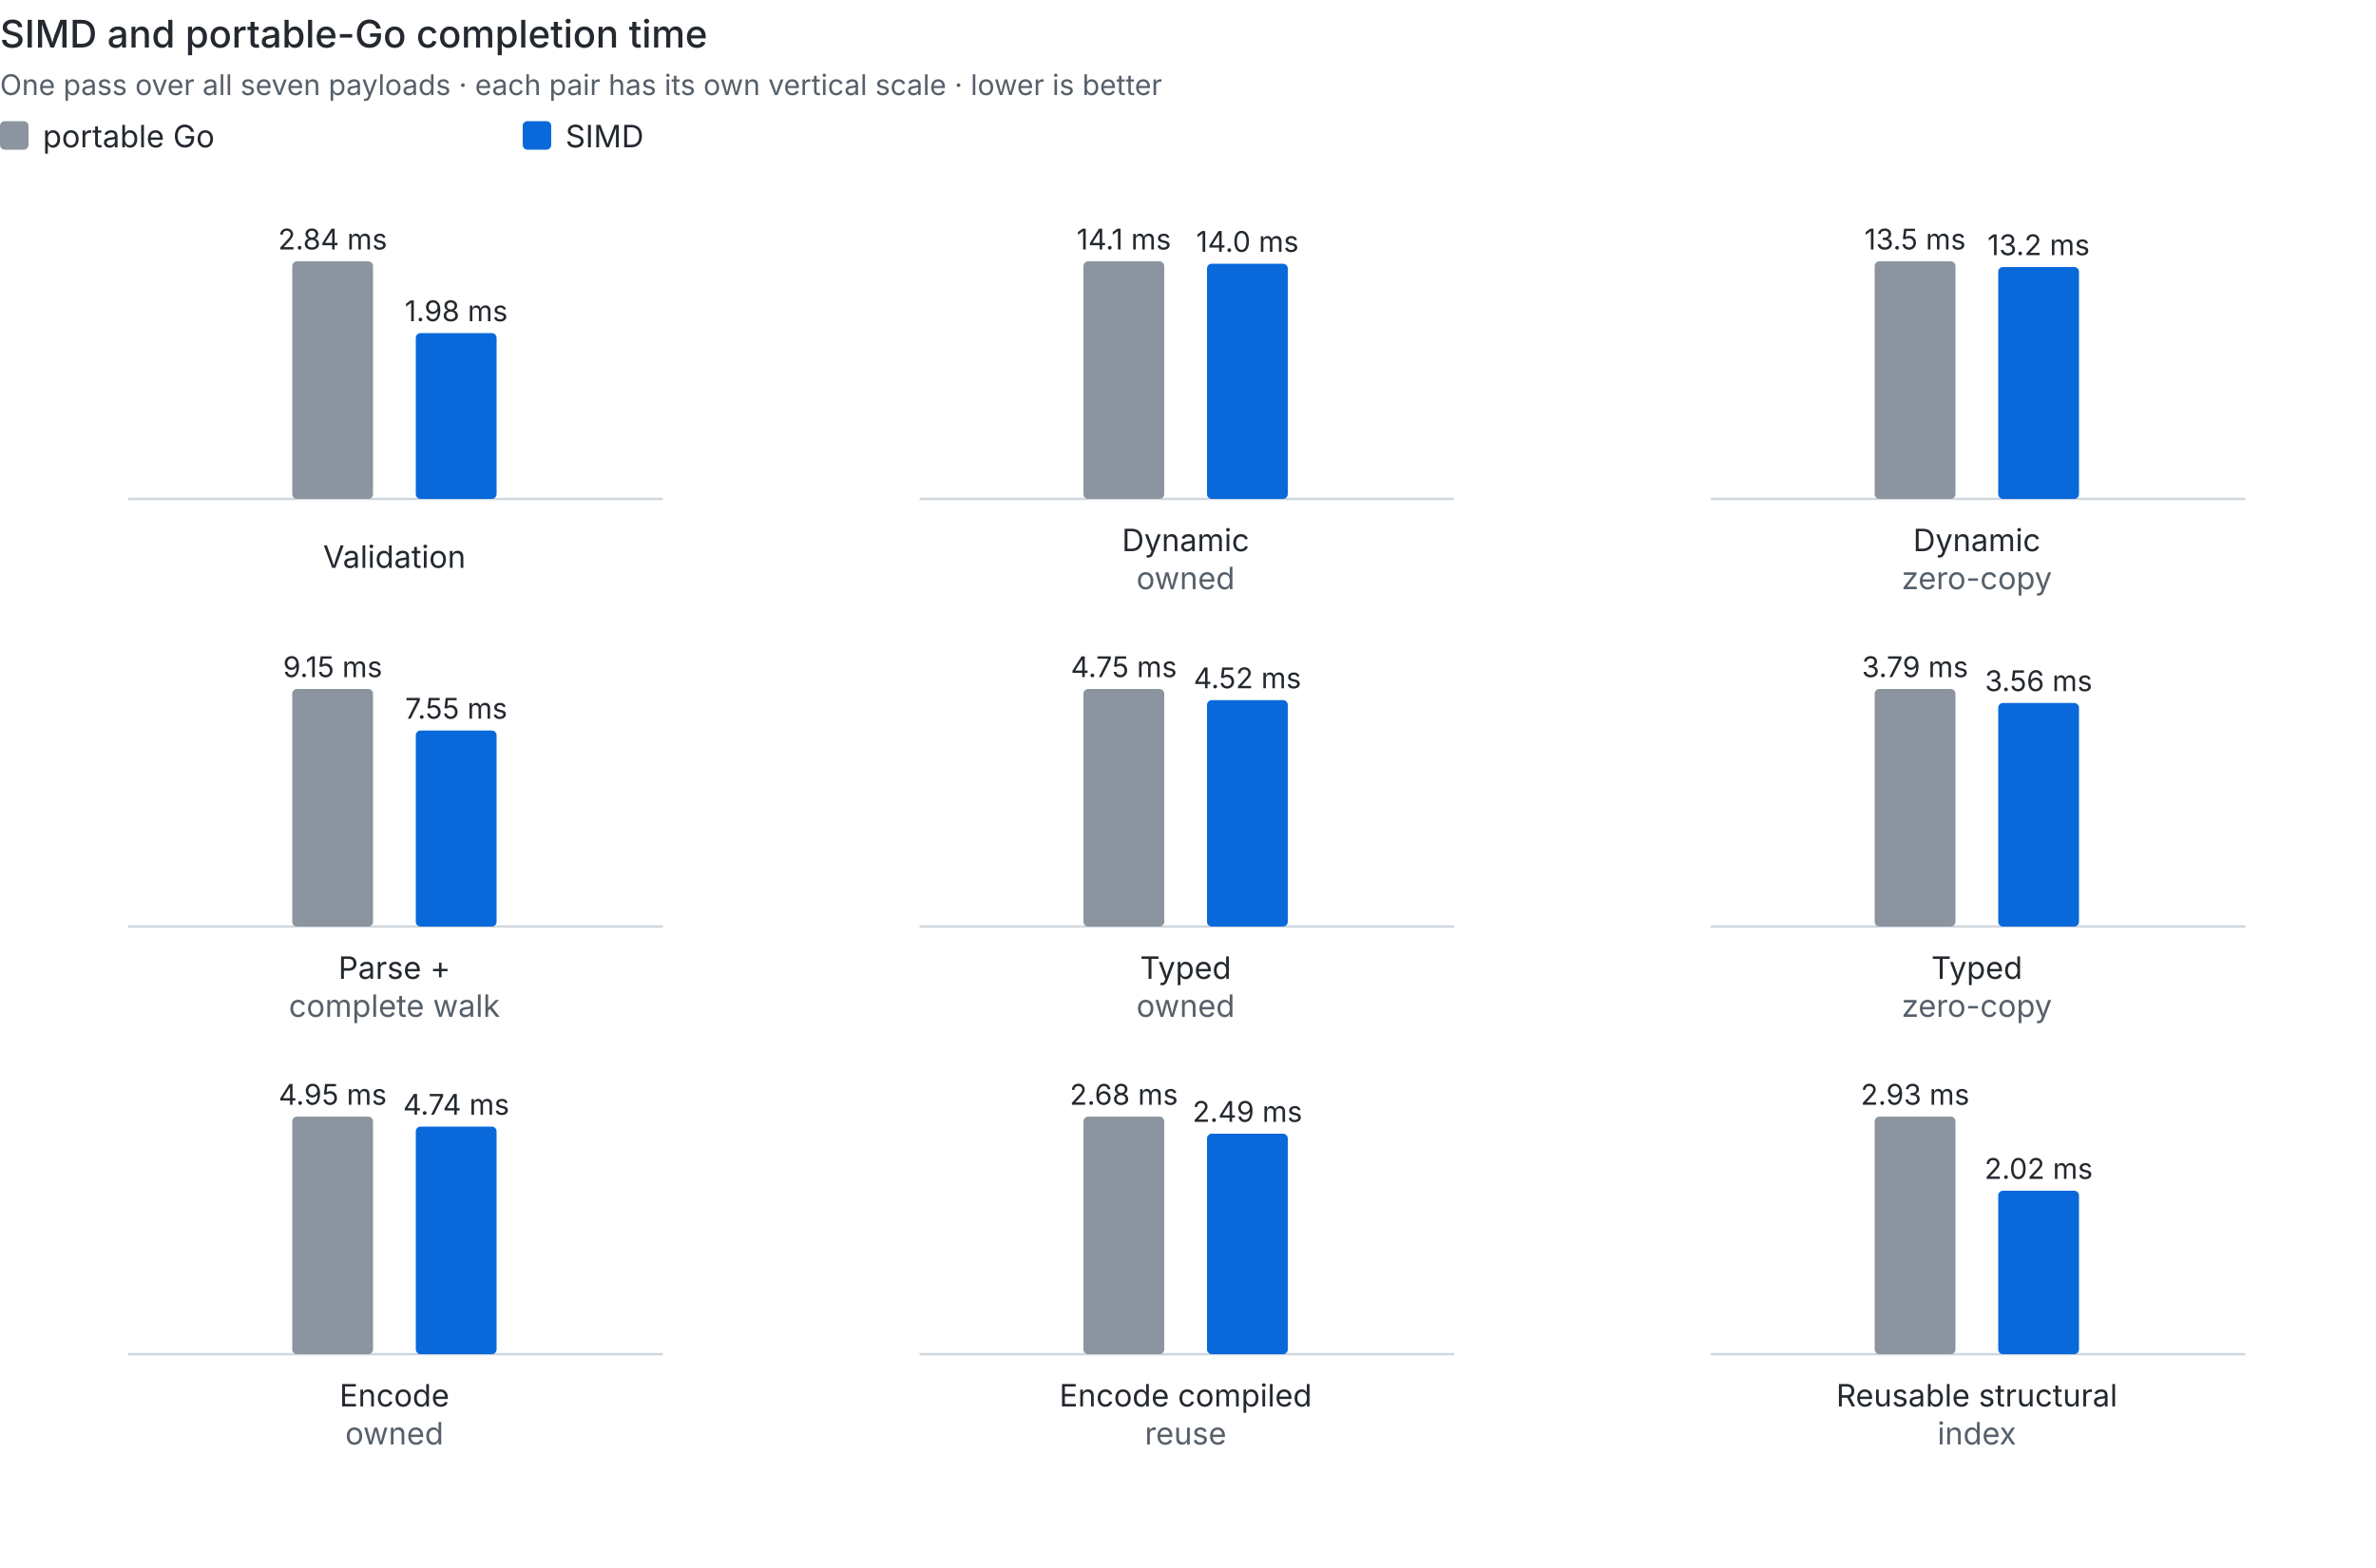
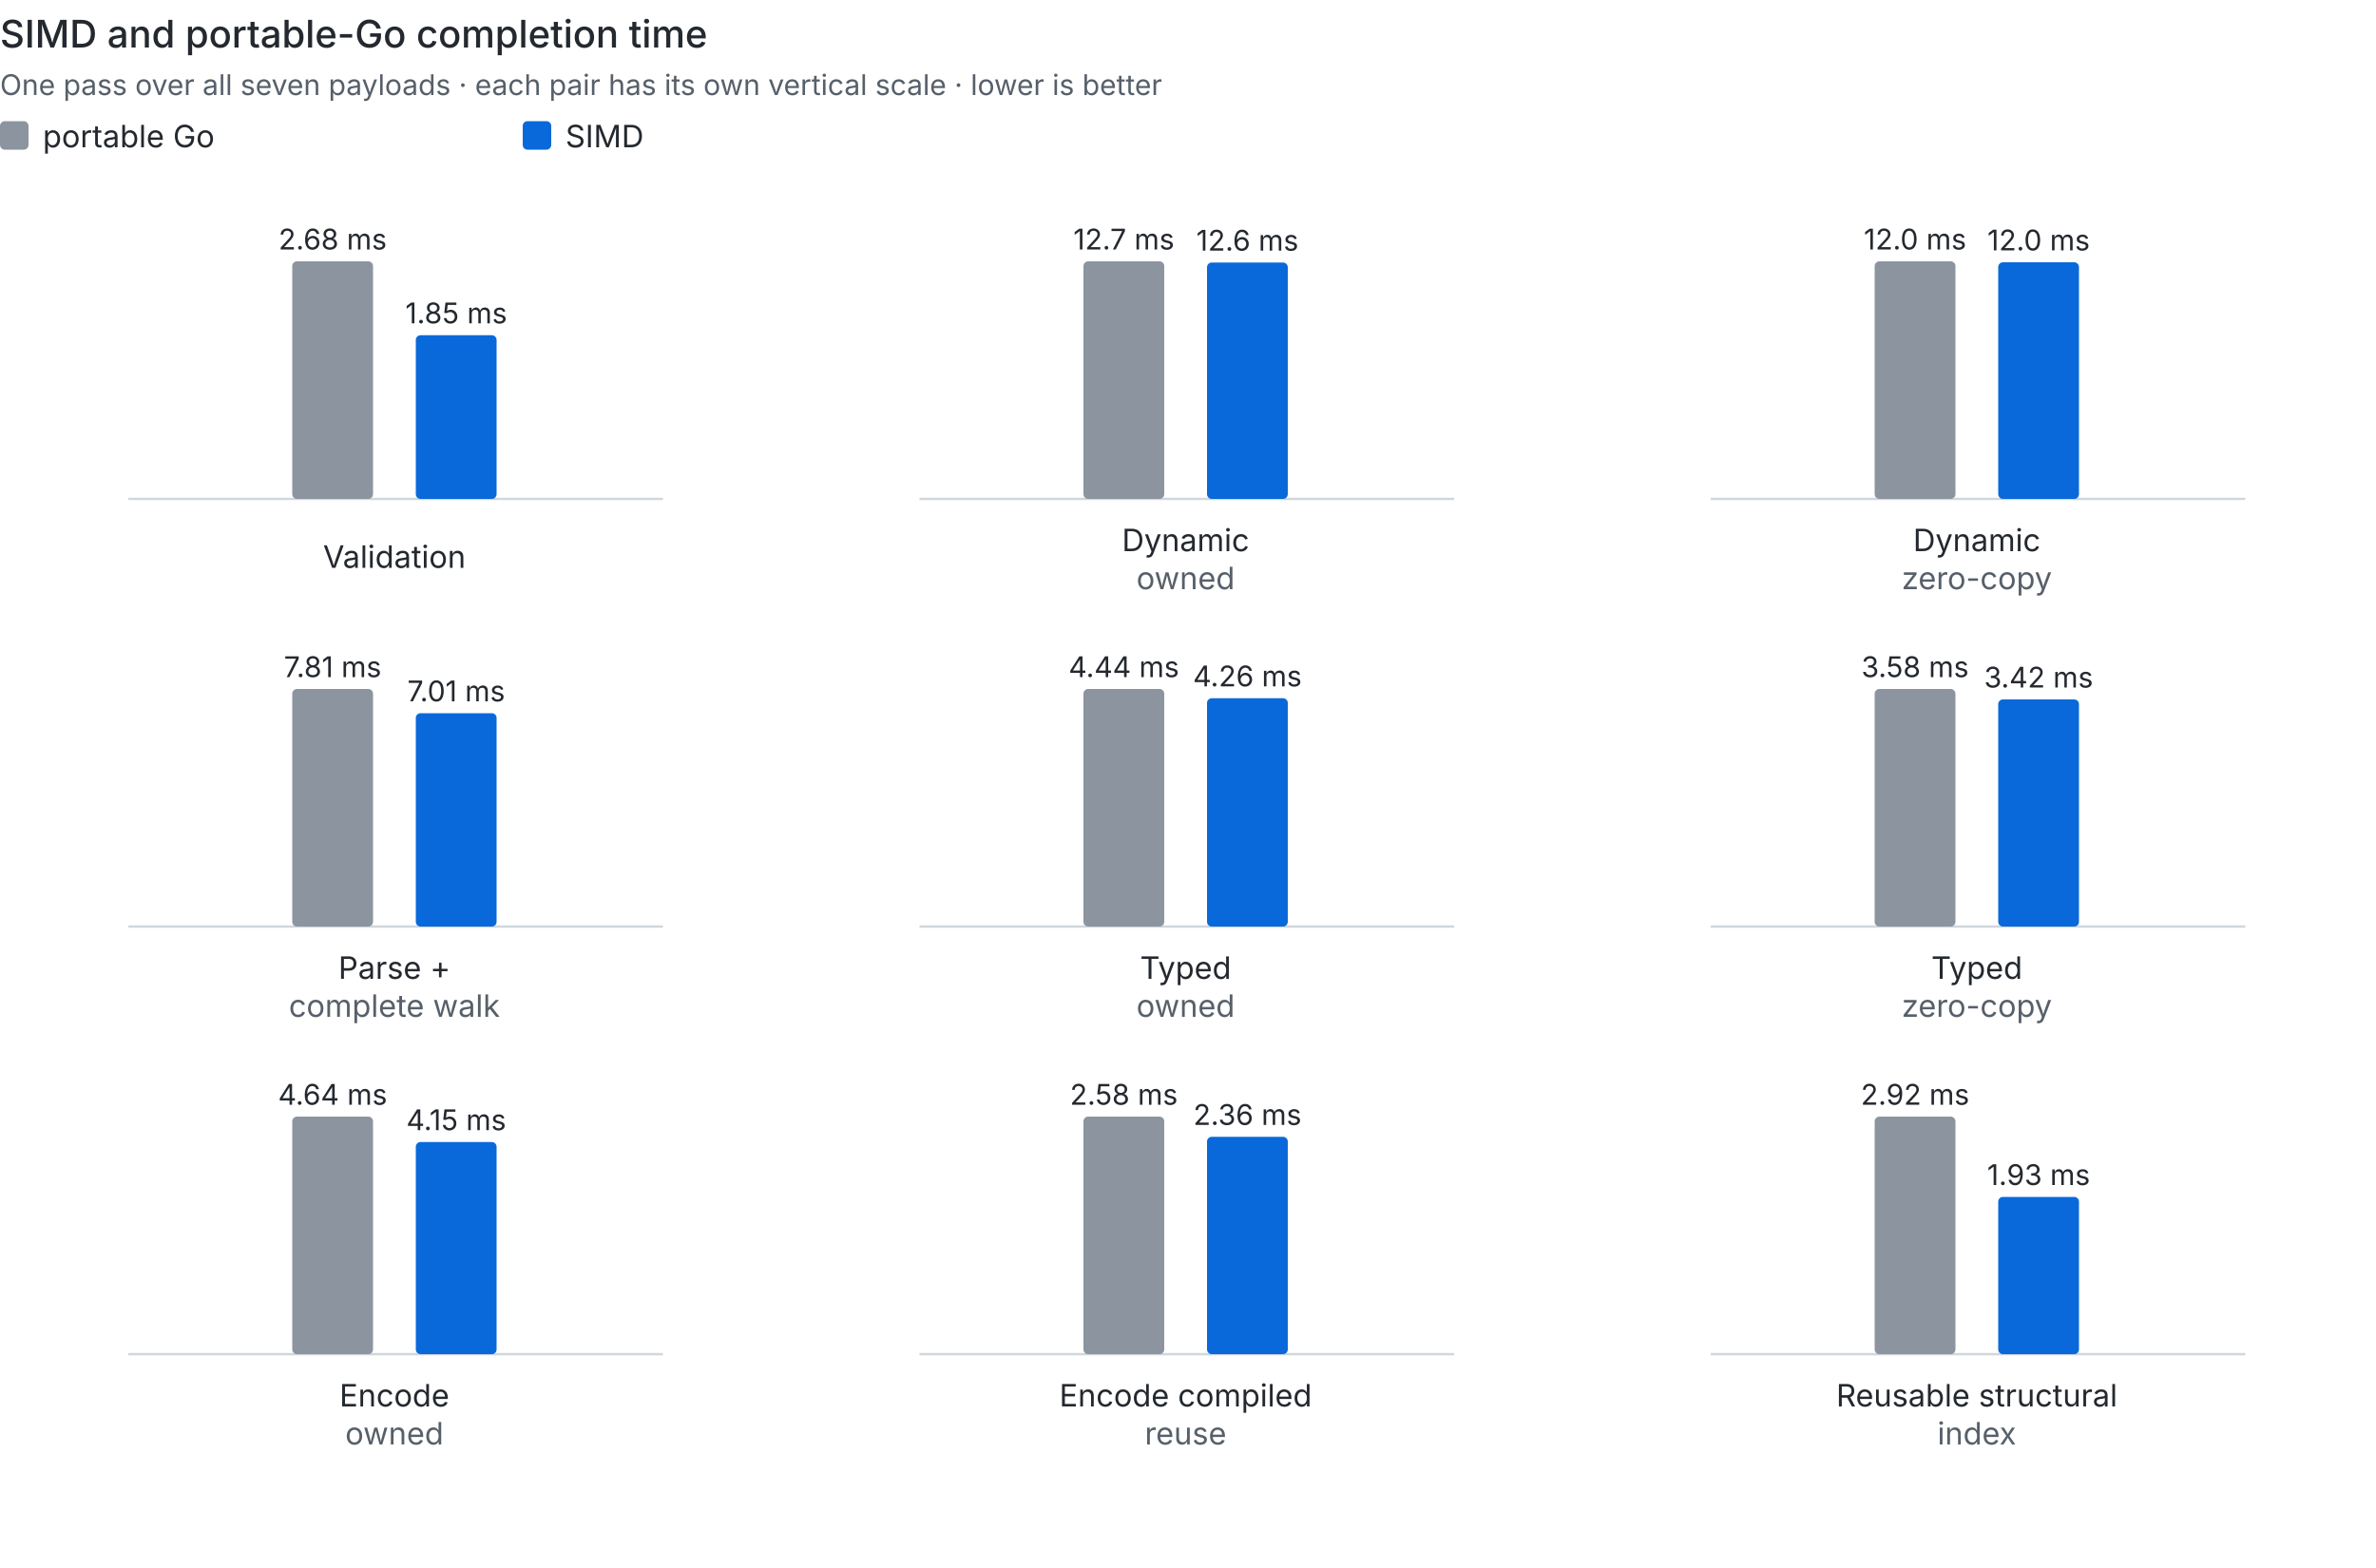
<svg xmlns="http://www.w3.org/2000/svg" width="1000" height="660" viewBox="0 0 1000 660" role="img" aria-labelledby="title desc">
  <style>
svg { color-scheme: light dark; }
text { fill:#24292f; font:13px -apple-system,BlinkMacSystemFont,"Segoe UI",sans-serif; }
.heading { font-size:16px; font-weight:500; } .note { font-size:12px; }
.muted { fill:#57606a; } .grid { stroke:#d0d7de; stroke-width:1; }
.baseline { stroke:#8c959f; stroke-width:2; }
.base { fill:#8c959f; } .s1 { fill:#0969da; } .s2 { fill:#8250df; } .s3 { fill:#1a7f37; }
.h1 { fill:#ddf4ff; } .h2 { fill:#b6e3ff; } .h3 { fill:#80ccff; } .h4 { fill:#54aeff; }
@media (prefers-color-scheme: dark) {
text { fill:#f0f6fc; } .muted { fill:#8c959f; } .grid { stroke:#30363d; } .baseline { stroke:#6e7681; }
.base { fill:#8c959f; } .s1 { fill:#58a6ff; } .s2 { fill:#bc8cff; } .s3 { fill:#3fb950; }
.h1 { fill:#102c44; } .h2 { fill:#123c5a; } .h3 { fill:#15557a; } .h4 { fill:#1f6feb; }
}
</style>
  <text class="heading" x="0" y="20">SIMD and portable-Go completion time</text>
  <text class="muted note" x="0" y="40">One pass over all seven payloads · each pair has its own vertical scale · lower is better</text>
  <rect class="base" x="0" y="51" width="12" height="12" rx="2" />
  <text x="18" y="62">portable Go</text>
  <rect class="s1" x="220" y="51" width="12" height="12" rx="2" />
  <text x="238" y="62">SIMD</text>
  <line class="grid" x1="54.0" y1="210.0" x2="279.0" y2="210.0" />
  <rect class="base" x="123.0" y="110.0" width="34" height="100.0" rx="2" />
-   <text class="note" x="140.0" y="105.0" text-anchor="middle">2.84 ms</text>
-   <rect class="s1" x="175.0" y="140.2" width="34" height="69.8" rx="2" />
-   <text class="note" x="192.0" y="135.2" text-anchor="middle">1.98 ms</text>
+   <text class="note" x="140.0" y="105.0" text-anchor="middle">2.68 ms</text>
+   <rect class="s1" x="175.0" y="141.1" width="34" height="68.9" rx="2" />
+   <text class="note" x="192.0" y="136.1" text-anchor="middle">1.85 ms</text>
  <text x="166.0" y="239" text-anchor="middle">Validation</text>
  <line class="grid" x1="387.0" y1="210.0" x2="612.0" y2="210.0" />
  <rect class="base" x="456.0" y="110.0" width="34" height="100.0" rx="2" />
-   <text class="note" x="473.0" y="105.0" text-anchor="middle">14.1 ms</text>
-   <rect class="s1" x="508.0" y="111.0" width="34" height="99.0" rx="2" />
-   <text class="note" x="525.0" y="106.0" text-anchor="middle">14.0 ms</text>
+   <text class="note" x="473.0" y="105.0" text-anchor="middle">12.7 ms</text>
+   <rect class="s1" x="508.0" y="110.5" width="34" height="99.5" rx="2" />
+   <text class="note" x="525.0" y="105.5" text-anchor="middle">12.6 ms</text>
  <text x="499.0" y="232" text-anchor="middle">Dynamic</text>
  <text class="muted" x="499.0" y="248" text-anchor="middle">owned</text>
  <line class="grid" x1="720.0" y1="210.0" x2="945.0" y2="210.0" />
  <rect class="base" x="789.0" y="110.0" width="34" height="100.0" rx="2" />
-   <text class="note" x="806.0" y="105.0" text-anchor="middle">13.5 ms</text>
-   <rect class="s1" x="841.0" y="112.4" width="34" height="97.6" rx="2" />
-   <text class="note" x="858.0" y="107.4" text-anchor="middle">13.2 ms</text>
+   <text class="note" x="806.0" y="105.0" text-anchor="middle">12.0 ms</text>
+   <rect class="s1" x="841.0" y="110.4" width="34" height="99.6" rx="2" />
+   <text class="note" x="858.0" y="105.4" text-anchor="middle">12.0 ms</text>
  <text x="832.0" y="232" text-anchor="middle">Dynamic</text>
  <text class="muted" x="832.0" y="248" text-anchor="middle">zero-copy</text>
  <line class="grid" x1="54.0" y1="390.0" x2="279.0" y2="390.0" />
  <rect class="base" x="123.0" y="290.0" width="34" height="100.0" rx="2" />
-   <text class="note" x="140.0" y="285.0" text-anchor="middle">9.15 ms</text>
-   <rect class="s1" x="175.0" y="307.5" width="34" height="82.5" rx="2" />
-   <text class="note" x="192.0" y="302.5" text-anchor="middle">7.55 ms</text>
+   <text class="note" x="140.0" y="285.0" text-anchor="middle">7.81 ms</text>
+   <rect class="s1" x="175.0" y="300.2" width="34" height="89.8" rx="2" />
+   <text class="note" x="192.0" y="295.2" text-anchor="middle">7.01 ms</text>
  <text x="166.0" y="412" text-anchor="middle">Parse +</text>
  <text class="muted" x="166.0" y="428" text-anchor="middle">complete walk</text>
  <line class="grid" x1="387.0" y1="390.0" x2="612.0" y2="390.0" />
  <rect class="base" x="456.0" y="290.0" width="34" height="100.0" rx="2" />
-   <text class="note" x="473.0" y="285.0" text-anchor="middle">4.75 ms</text>
-   <rect class="s1" x="508.0" y="294.7" width="34" height="95.3" rx="2" />
-   <text class="note" x="525.0" y="289.7" text-anchor="middle">4.52 ms</text>
+   <text class="note" x="473.0" y="285.0" text-anchor="middle">4.44 ms</text>
+   <rect class="s1" x="508.0" y="293.9" width="34" height="96.1" rx="2" />
+   <text class="note" x="525.0" y="288.9" text-anchor="middle">4.26 ms</text>
  <text x="499.0" y="412" text-anchor="middle">Typed</text>
  <text class="muted" x="499.0" y="428" text-anchor="middle">owned</text>
  <line class="grid" x1="720.0" y1="390.0" x2="945.0" y2="390.0" />
  <rect class="base" x="789.0" y="290.0" width="34" height="100.0" rx="2" />
-   <text class="note" x="806.0" y="285.0" text-anchor="middle">3.79 ms</text>
-   <rect class="s1" x="841.0" y="295.9" width="34" height="94.1" rx="2" />
-   <text class="note" x="858.0" y="290.9" text-anchor="middle">3.56 ms</text>
+   <text class="note" x="806.0" y="285.0" text-anchor="middle">3.58 ms</text>
+   <rect class="s1" x="841.0" y="294.4" width="34" height="95.6" rx="2" />
+   <text class="note" x="858.0" y="289.4" text-anchor="middle">3.42 ms</text>
  <text x="832.0" y="412" text-anchor="middle">Typed</text>
  <text class="muted" x="832.0" y="428" text-anchor="middle">zero-copy</text>
  <line class="grid" x1="54.0" y1="570.0" x2="279.0" y2="570.0" />
  <rect class="base" x="123.0" y="470.0" width="34" height="100.0" rx="2" />
-   <text class="note" x="140.0" y="465.0" text-anchor="middle">4.95 ms</text>
-   <rect class="s1" x="175.0" y="474.2" width="34" height="95.8" rx="2" />
-   <text class="note" x="192.0" y="469.2" text-anchor="middle">4.74 ms</text>
+   <text class="note" x="140.0" y="465.0" text-anchor="middle">4.64 ms</text>
+   <rect class="s1" x="175.0" y="480.7" width="34" height="89.3" rx="2" />
+   <text class="note" x="192.0" y="475.7" text-anchor="middle">4.15 ms</text>
  <text x="166.0" y="592" text-anchor="middle">Encode</text>
  <text class="muted" x="166.0" y="608" text-anchor="middle">owned</text>
  <line class="grid" x1="387.0" y1="570.0" x2="612.0" y2="570.0" />
  <rect class="base" x="456.0" y="470.0" width="34" height="100.0" rx="2" />
-   <text class="note" x="473.0" y="465.0" text-anchor="middle">2.68 ms</text>
-   <rect class="s1" x="508.0" y="477.2" width="34" height="92.8" rx="2" />
-   <text class="note" x="525.0" y="472.2" text-anchor="middle">2.49 ms</text>
+   <text class="note" x="473.0" y="465.0" text-anchor="middle">2.58 ms</text>
+   <rect class="s1" x="508.0" y="478.5" width="34" height="91.5" rx="2" />
+   <text class="note" x="525.0" y="473.5" text-anchor="middle">2.36 ms</text>
  <text x="499.0" y="592" text-anchor="middle">Encode compiled</text>
  <text class="muted" x="499.0" y="608" text-anchor="middle">reuse</text>
  <line class="grid" x1="720.0" y1="570.0" x2="945.0" y2="570.0" />
  <rect class="base" x="789.0" y="470.0" width="34" height="100.0" rx="2" />
-   <text class="note" x="806.0" y="465.0" text-anchor="middle">2.93 ms</text>
-   <rect class="s1" x="841.0" y="501.2" width="34" height="68.8" rx="2" />
-   <text class="note" x="858.0" y="496.2" text-anchor="middle">2.02 ms</text>
+   <text class="note" x="806.0" y="465.0" text-anchor="middle">2.92 ms</text>
+   <rect class="s1" x="841.0" y="503.8" width="34" height="66.2" rx="2" />
+   <text class="note" x="858.0" y="498.8" text-anchor="middle">1.93 ms</text>
  <text x="832.0" y="592" text-anchor="middle">Reusable structural</text>
  <text class="muted" x="832.0" y="608" text-anchor="middle">index</text>
</svg>
